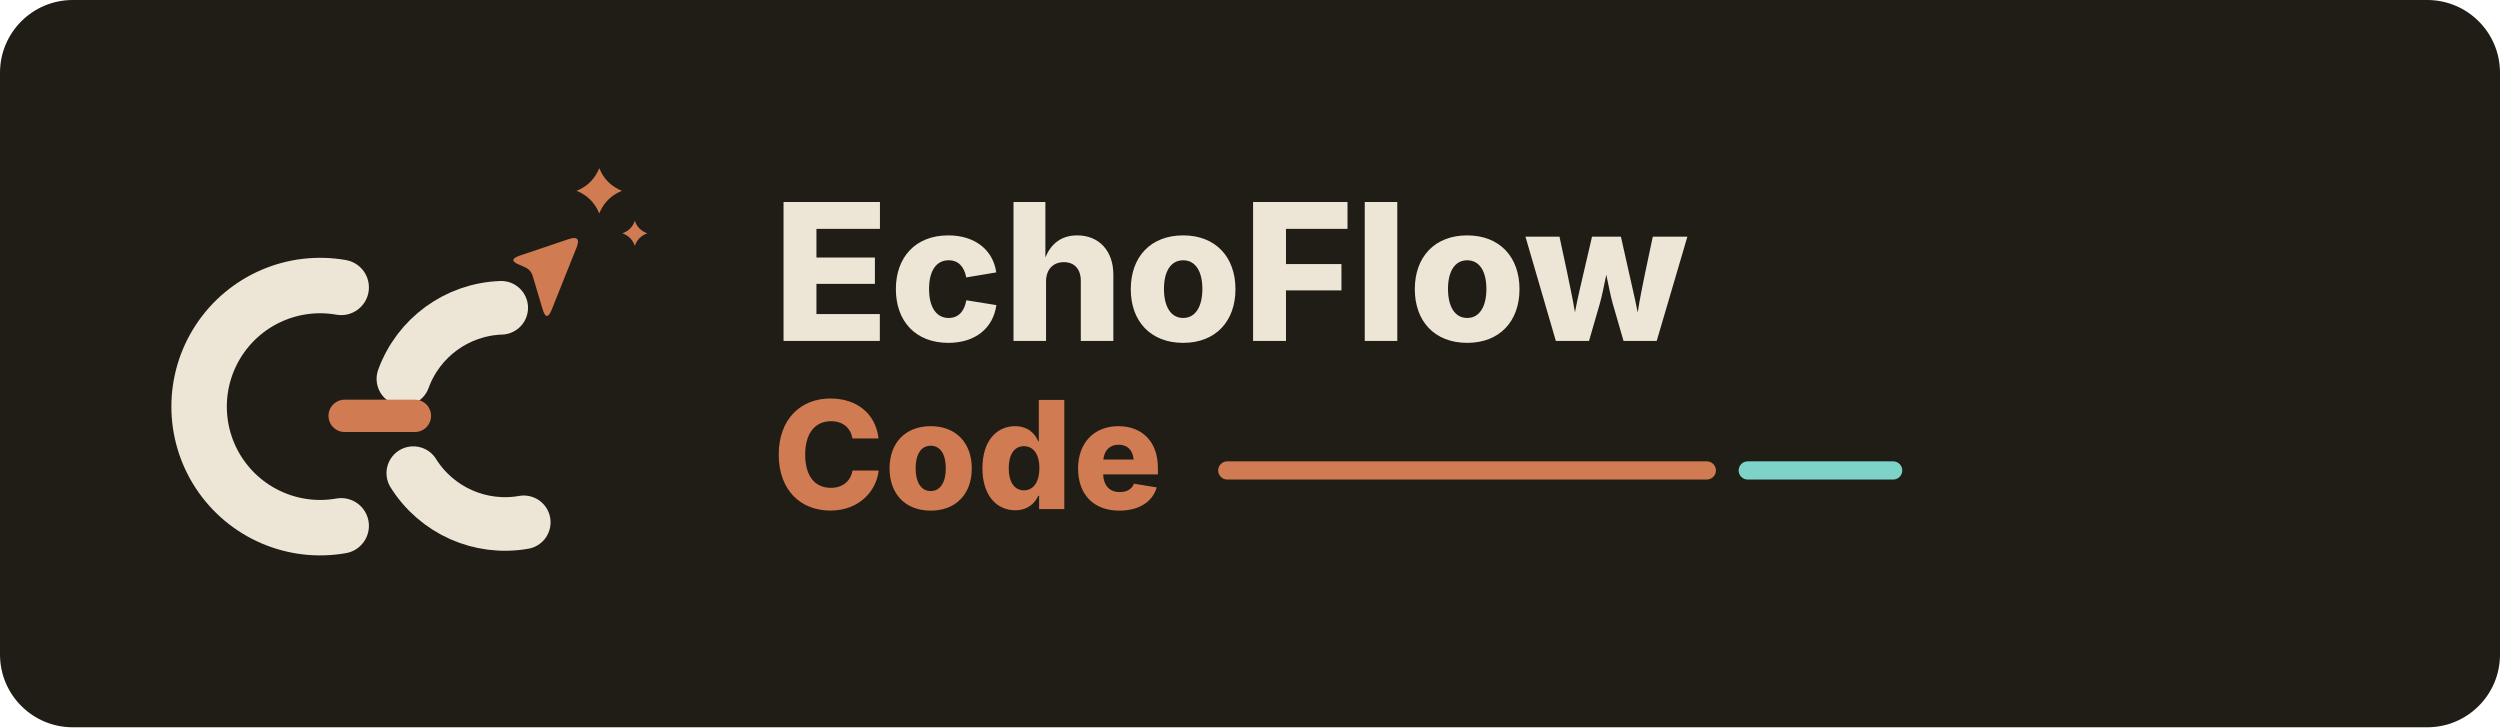
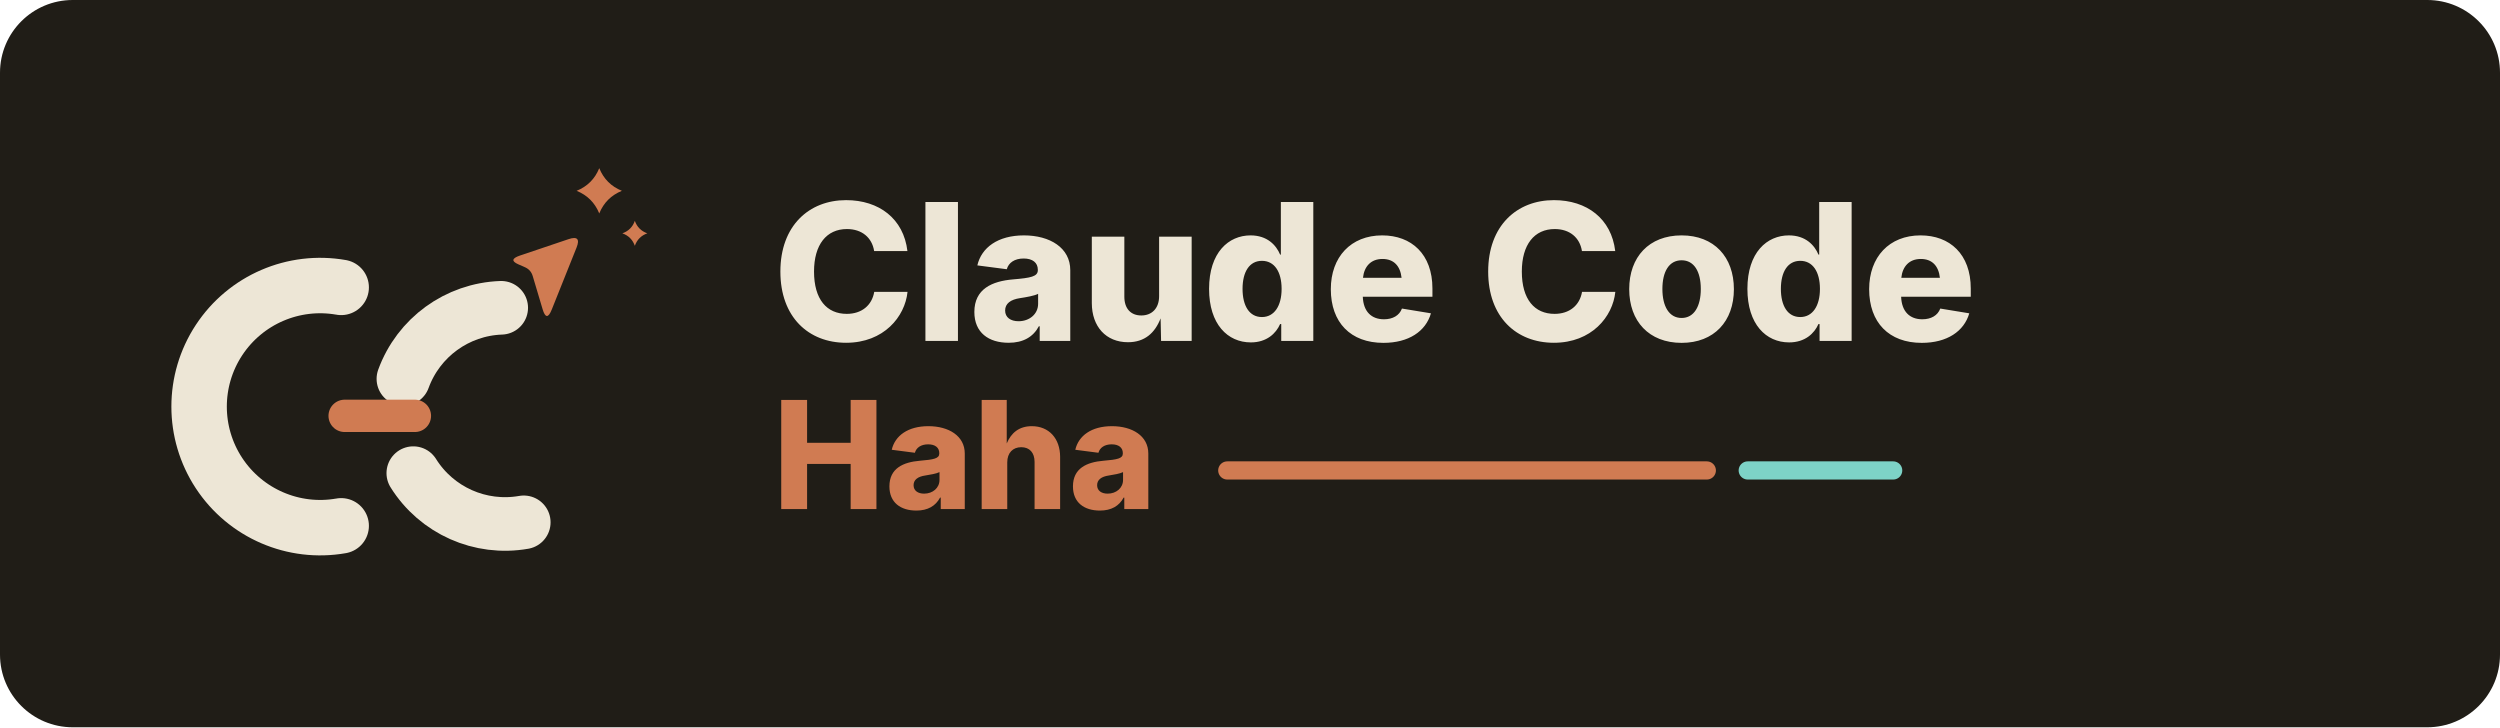
<svg xmlns="http://www.w3.org/2000/svg" width="2200" height="640" viewBox="0 0 2200 640" fill="none">
  <rect width="2200" height="640" rx="64" fill="#201D17" />
  <g transform="translate(-55.75,-102.48) scale(0.81324)">
    <path d="M437.75 695.01A131 131 0 1 1 437.75 436.99" fill="none" stroke="#EDE6D6" stroke-width="60" stroke-linecap="round" />
    <path d="M505.06 535.98A117 117 0 0 1 610.92 459.07" fill="none" stroke="#EDE6D6" stroke-width="58" stroke-linecap="round" />
    <path d="M635.32 691.22A117 117 0 0 1 515.78 638.00" fill="none" stroke="#EDE6D6" stroke-width="58" stroke-linecap="round" />
    <path d="M441.5 576H517.5" fill="none" stroke="#D07B52" stroke-width="35" stroke-linecap="round" />
    <path d="M683.79 384.80Q698.00 380.00 692.43 393.93L665.57 461.07Q660.00 475.00 655.71 460.63L645.00 424.71Q643.00 418.00 636.59 415.18L629.25 411.95Q618.00 407.00 631.26 402.52L683.79 384.80Z" fill="#D07B52" />
    <path d="M717.00 308.00Q724.07 325.43 741.50 332.50Q724.07 339.57 717.00 357.00Q709.93 339.57 692.50 332.50Q709.93 325.43 717.00 308.00Z" fill="#D07B52" />
    <path d="M755.50 365.00Q759.04 374.96 769.00 378.50Q759.04 382.04 755.50 392.00Q751.96 382.04 742.00 378.50Q751.96 374.96 755.50 365.00Z" fill="#D07B52" />
  </g>
-   <text x="680" y="300" fill="#EDE6D6" font-family="SF Pro Display, -apple-system, BlinkMacSystemFont, Avenir Next, Inter, Segoe UI, Helvetica Neue, Arial, sans-serif" font-size="168" font-weight="800">EchoFlow</text>
-   <text x="680" y="448" fill="#D07B52" font-family="SF Pro Display, -apple-system, BlinkMacSystemFont, Avenir Next, Inter, Segoe UI, Helvetica Neue, Arial, sans-serif" font-size="132" font-weight="800">Code</text>
+   <text x="680" y="300" fill="#EDE6D6" font-family="SF Pro Display, -apple-system, BlinkMacSystemFont, Avenir Next, Inter, Segoe UI, Helvetica Neue, Arial, sans-serif" font-size="168" font-weight="800">Claude Code</text>
+   <text x="680" y="448" fill="#D07B52" font-family="SF Pro Display, -apple-system, BlinkMacSystemFont, Avenir Next, Inter, Segoe UI, Helvetica Neue, Arial, sans-serif" font-size="132" font-weight="800">Haha</text>
  <path d="M1080 414H1502" stroke="#D07B52" stroke-width="16" stroke-linecap="round" />
  <path d="M1538 414H1666" stroke="#7DD3C7" stroke-width="16" stroke-linecap="round" />
</svg>
